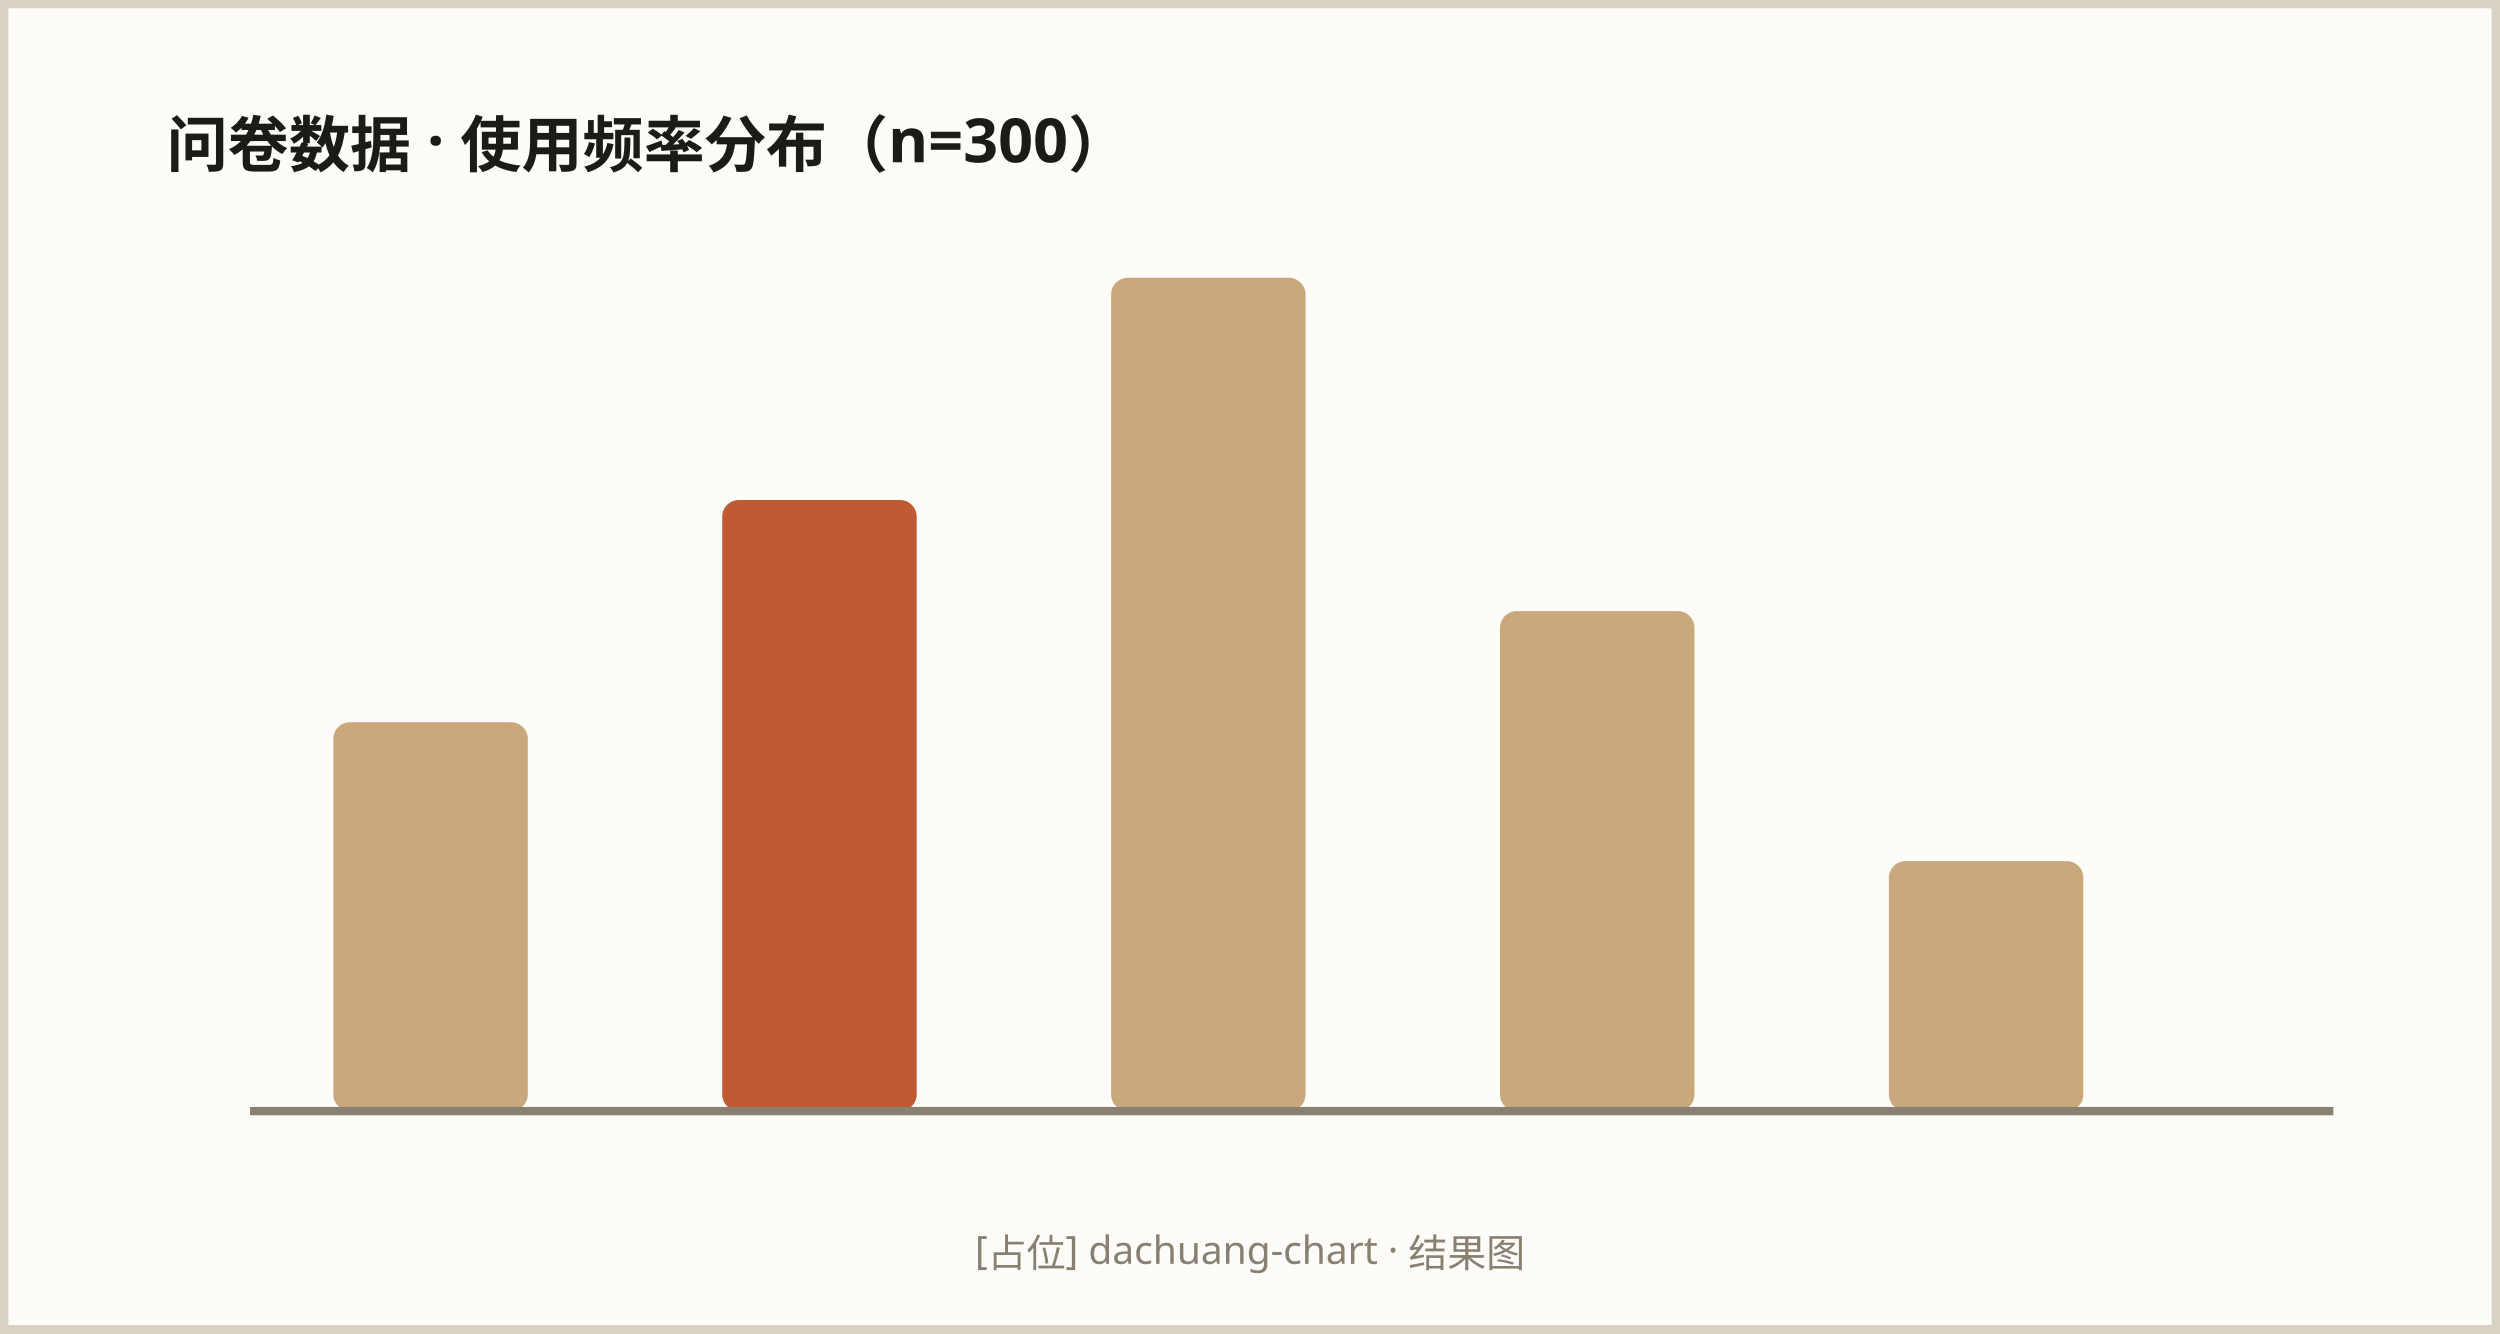
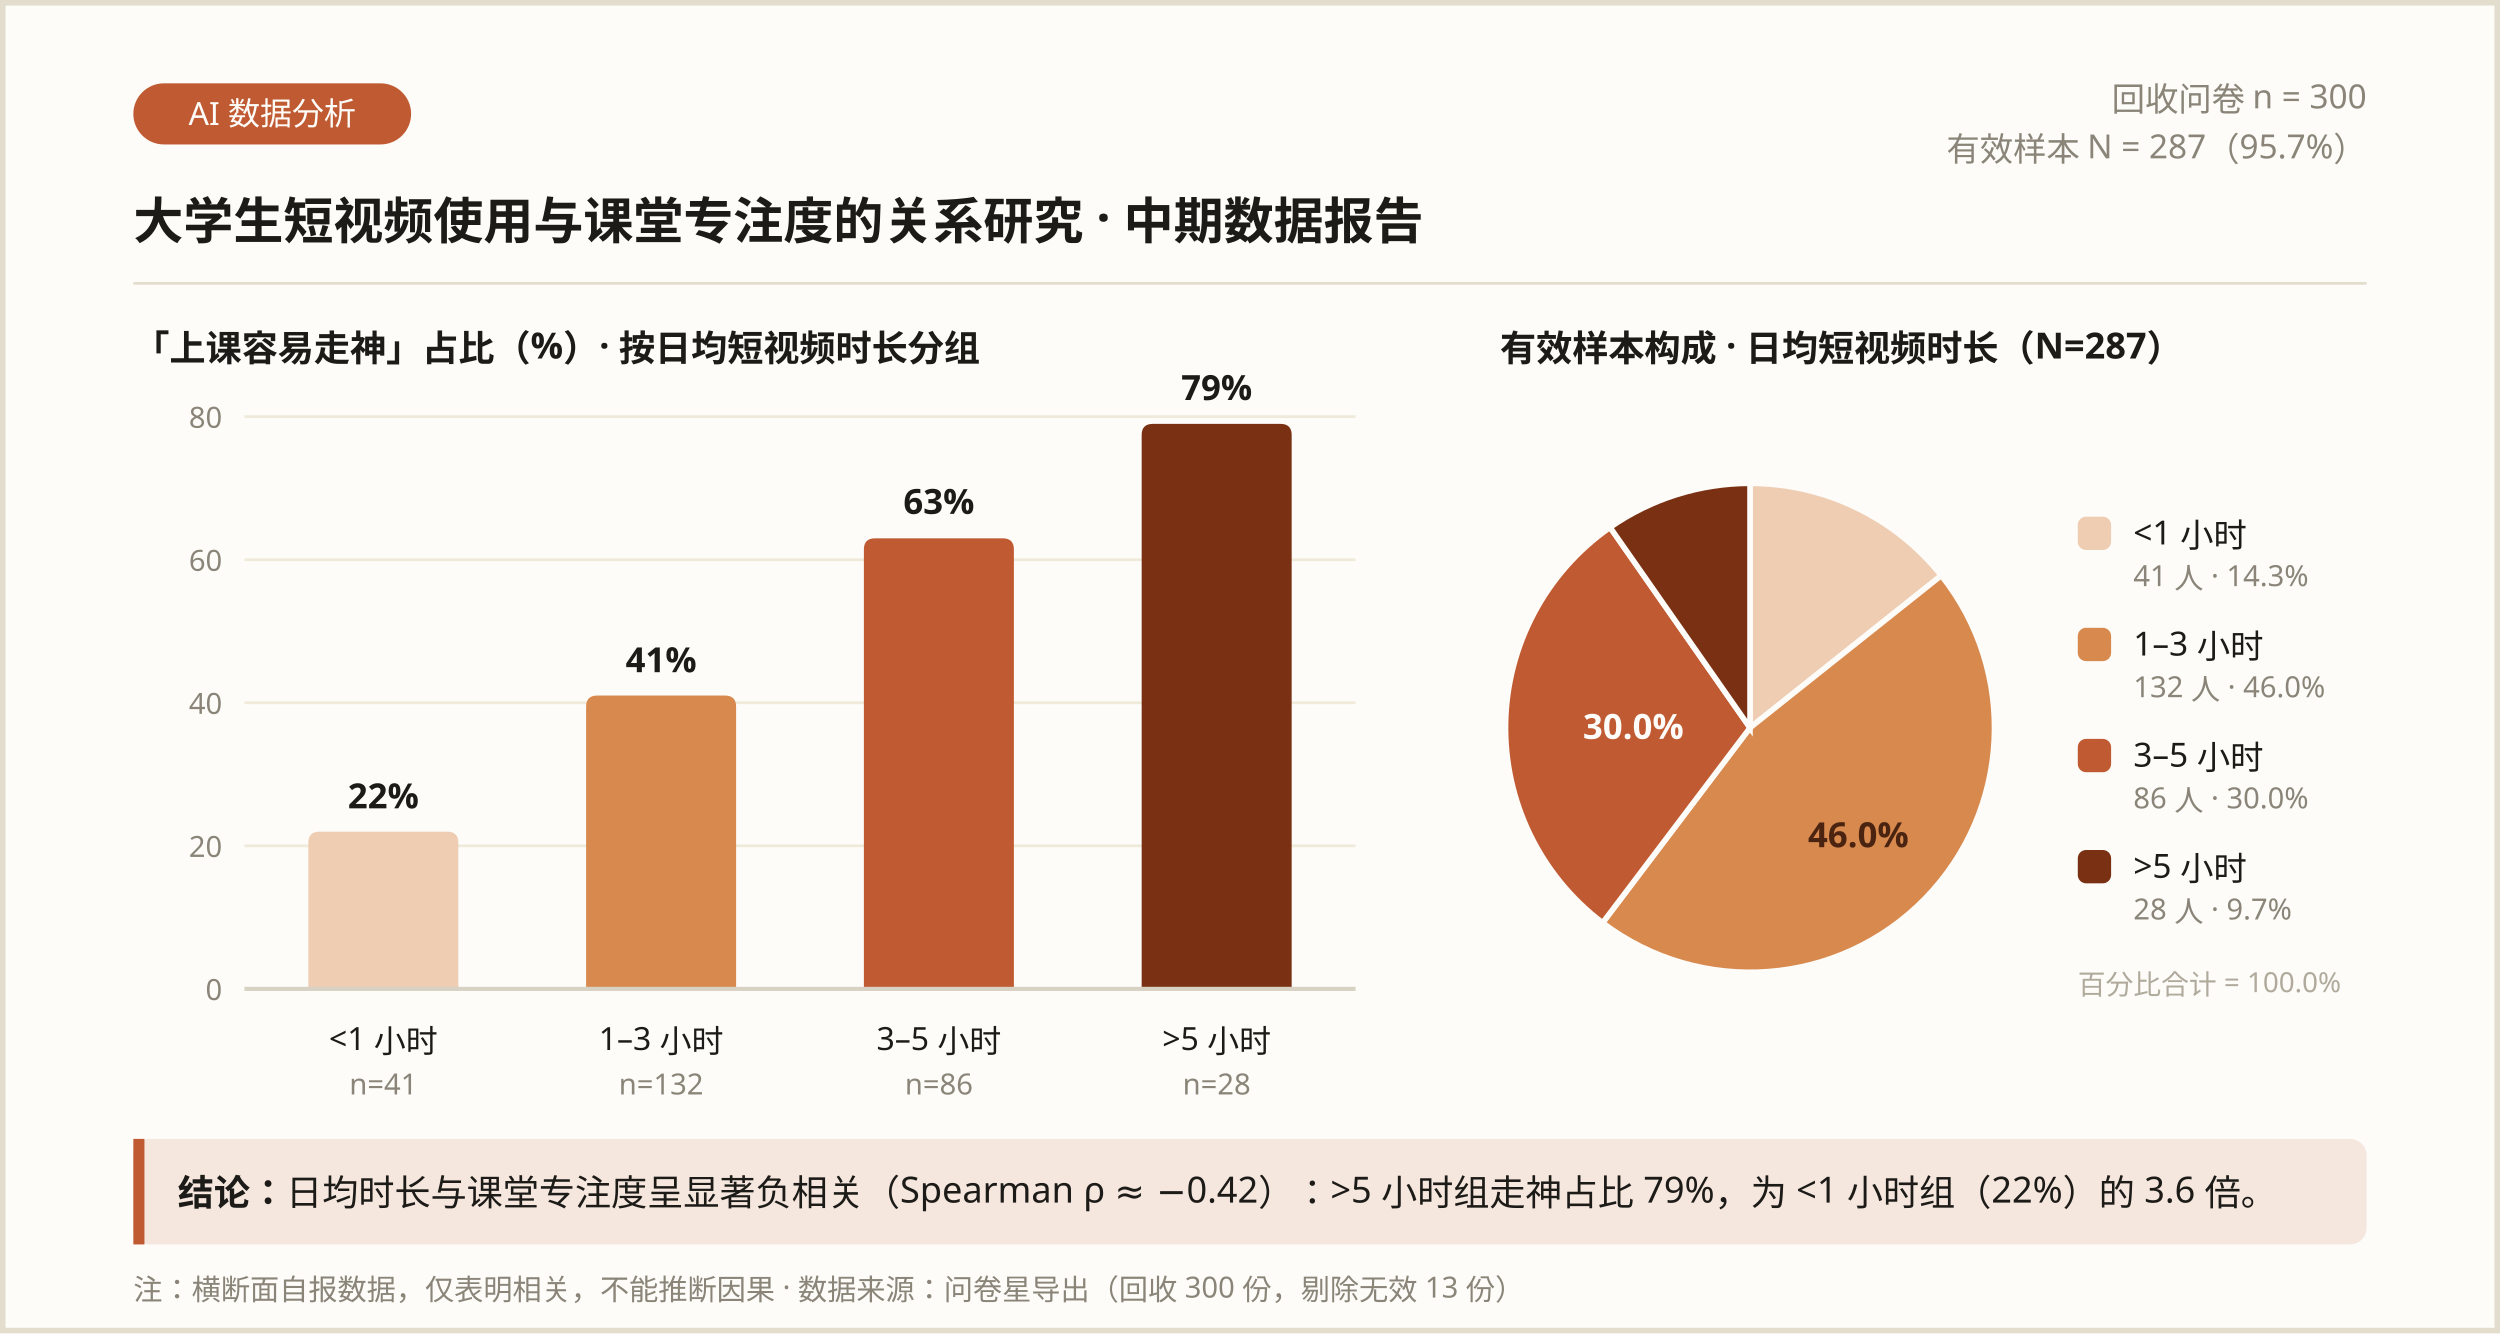
<svg xmlns="http://www.w3.org/2000/svg" width="900" height="480" viewBox="0 0 900 480">
-   <rect width="900" height="480" fill="#FDFCF9" stroke="#D8D2C4" stroke-width="6" />
-   <text x="60" y="60" font-family="sans-serif" font-size="22" fill="#1C1B18" font-weight="bold">问卷数据 · 使用频率分布（n=300）</text>
-   <g>
-     <rect x="120" y="260" width="70" height="140" rx="6" fill="#C9A87B" />
-     <rect x="260" y="180" width="70" height="220" rx="6" fill="#C05A32" />
-     <rect x="400" y="100" width="70" height="300" rx="6" fill="#C9A87B" />
-     <rect x="540" y="220" width="70" height="180" rx="6" fill="#C9A87B" />
-     <rect x="680" y="310" width="70" height="90" rx="6" fill="#C9A87B" />
-     <path d="M90 400 H 840" stroke="#8A8072" stroke-width="3" />
+   <rect width="900" height="480" fill="#FDFCF9" />
+   <rect x="1" y="1" width="898" height="478" fill="none" stroke="#E3DDCE" stroke-width="2" />
+   <g font-family="'PingFang SC','Microsoft YaHei','Noto Sans SC',sans-serif">
+     <rect x="48" y="30" width="100" height="22" rx="11" fill="#C05A32" />
+     <text x="98" y="45" text-anchor="middle" font-size="11.5" fill="#FDFCF9">AI 数据分析</text>
+     <text x="852" y="40" text-anchor="end" font-size="12" fill="#8A8578">回收问卷 n = 300</text>
+     <text x="852" y="58" text-anchor="end" font-size="12" fill="#8A8578">有效样本 N = 287（95.7%）</text>
+     <text x="48" y="86" font-size="18" font-weight="bold" fill="#1C1B18">大学生短视频使用与课堂专注度的关系研究 · 中期数据报告</text>
+     <line x1="48" y1="102" x2="852" y2="102" stroke="#E3DDCE" stroke-width="1" />
+     <text x="48" y="130" font-size="13" font-weight="bold" fill="#1C1B18">「上课容易走神」占比（%）· 按日均短视频时长分组</text>
+     <g stroke="#EFEAD9" stroke-width="1">
+       <line x1="88" y1="150" x2="488" y2="150" />
+       <line x1="88" y1="201.5" x2="488" y2="201.5" />
+       <line x1="88" y1="253" x2="488" y2="253" />
+       <line x1="88" y1="304.5" x2="488" y2="304.5" />
+     </g>
+     <g font-size="10.5" fill="#8A8578" text-anchor="end">
+       <text x="80" y="154">80</text>
+       <text x="80" y="205.5">60</text>
+       <text x="80" y="257">40</text>
+       <text x="80" y="308.5">20</text>
+       <text x="80" y="360">0</text>
+     </g>
+     <path d="M111,356 V303.4 Q111,299.4 115,299.4 H161 Q165,299.4 165,303.4 V356 Z" fill="#EFCDB3" />
+     <path d="M211,356 V254.4 Q211,250.4 215,250.4 H261 Q265,250.4 265,254.4 V356 Z" fill="#D8894E" />
+     <path d="M311,356 V197.8 Q311,193.8 315,193.8 H361 Q365,193.8 365,197.8 V356 Z" fill="#C05A32" />
+     <path d="M411,356 V156.6 Q411,152.6 415,152.6 H461 Q465,152.6 465,156.6 V356 Z" fill="#7A3013" />
+     <line x1="88" y1="356" x2="488" y2="356" stroke="#D8D2C4" stroke-width="1.5" />
+     <g font-size="12.5" font-weight="bold" fill="#1C1B18" text-anchor="middle">
+       <text x="138" y="291">22%</text>
+       <text x="238" y="242">41%</text>
+       <text x="338" y="185">63%</text>
+       <text x="438" y="144">79%</text>
+     </g>
+     <g font-size="11.5" fill="#1C1B18" text-anchor="middle">
+       <text x="138" y="378">&lt;1 小时</text>
+       <text x="238" y="378">1–3 小时</text>
+       <text x="338" y="378">3–5 小时</text>
+       <text x="438" y="378">&gt;5 小时</text>
+     </g>
+     <g font-size="10.5" fill="#8A8578" text-anchor="middle">
+       <text x="138" y="394">n=41</text>
+       <text x="238" y="394">n=132</text>
+       <text x="338" y="394">n=86</text>
+       <text x="438" y="394">n=28</text>
+     </g>
+     <text x="540" y="130" font-size="13" font-weight="bold" fill="#1C1B18">有效样本构成 · 日均短视频时长（N=287）</text>
+     <g stroke="#FDFCF9" stroke-width="2">
+       <path d="M630,262 L630,174 A88,88 0 0 1 698.85,207.19 Z" fill="#EFCDB3" />
+       <path d="M630,262 L698.85,207.19 A88,88 0 0 1 576.94,332.21 Z" fill="#D8894E" />
+       <path d="M630,262 L576.94,332.21 A88,88 0 0 1 579.63,189.85 Z" fill="#C05A32" />
+       <path d="M630,262 L579.63,189.85 A88,88 0 0 1 630,174 Z" fill="#7A3013" />
+     </g>
+     <text x="669" y="305" text-anchor="middle" font-size="12.5" font-weight="bold" fill="#4A2410">46.0%</text>
+     <text x="588" y="266" text-anchor="middle" font-size="12.5" font-weight="bold" fill="#FDFCF9">30.0%</text>
+     <g>
+       <rect x="748" y="186" width="12" height="12" rx="3" fill="#EFCDB3" />
+       <text x="768" y="196" font-size="12" fill="#1C1B18">&lt;1 小时</text>
+       <text x="768" y="211" font-size="10.5" fill="#8A8578">41 人 · 14.3%</text>
+       <rect x="748" y="226" width="12" height="12" rx="3" fill="#D8894E" />
+       <text x="768" y="236" font-size="12" fill="#1C1B18">1–3 小时</text>
+       <text x="768" y="251" font-size="10.5" fill="#8A8578">132 人 · 46.0%</text>
+       <rect x="748" y="266" width="12" height="12" rx="3" fill="#C05A32" />
+       <text x="768" y="276" font-size="12" fill="#1C1B18">3–5 小时</text>
+       <text x="768" y="291" font-size="10.5" fill="#8A8578">86 人 · 30.0%</text>
+       <rect x="748" y="306" width="12" height="12" rx="3" fill="#7A3013" />
+       <text x="768" y="316" font-size="12" fill="#1C1B18">&gt;5 小时</text>
+       <text x="768" y="331" font-size="10.5" fill="#8A8578">28 人 · 9.7%</text>
+     </g>
+     <text x="748" y="358" font-size="10" fill="#B0AA9C">百分比合计 = 100.0%</text>
+     <rect x="48" y="410" width="804" height="38" rx="6" fill="#F5E7DE" />
+     <rect x="48" y="410" width="4" height="38" fill="#C05A32" />
+     <text x="64" y="434" font-size="13" fill="#1C1B18">
+       <tspan font-weight="bold">结论：</tspan>日均时长与课堂专注度呈显著负相关（Spearman ρ ≈ −0.42）：&gt;5 小时组走神占比 79%，为 &lt;1 小时组（22%）的 3.6 倍。</text>
+     <text x="48" y="468" font-size="10.5" fill="#8A8578">注：横断面自报数据，仅表明相关，不能推断因果 · 数据来源：问卷星导出（回收 300 份，剔除无效 13 份）</text>
  </g>
-   <text x="450" y="455" font-family="sans-serif" font-size="14" text-anchor="middle" fill="#8A8072">[占位] dachuang-chart · 结果图</text>
</svg>
